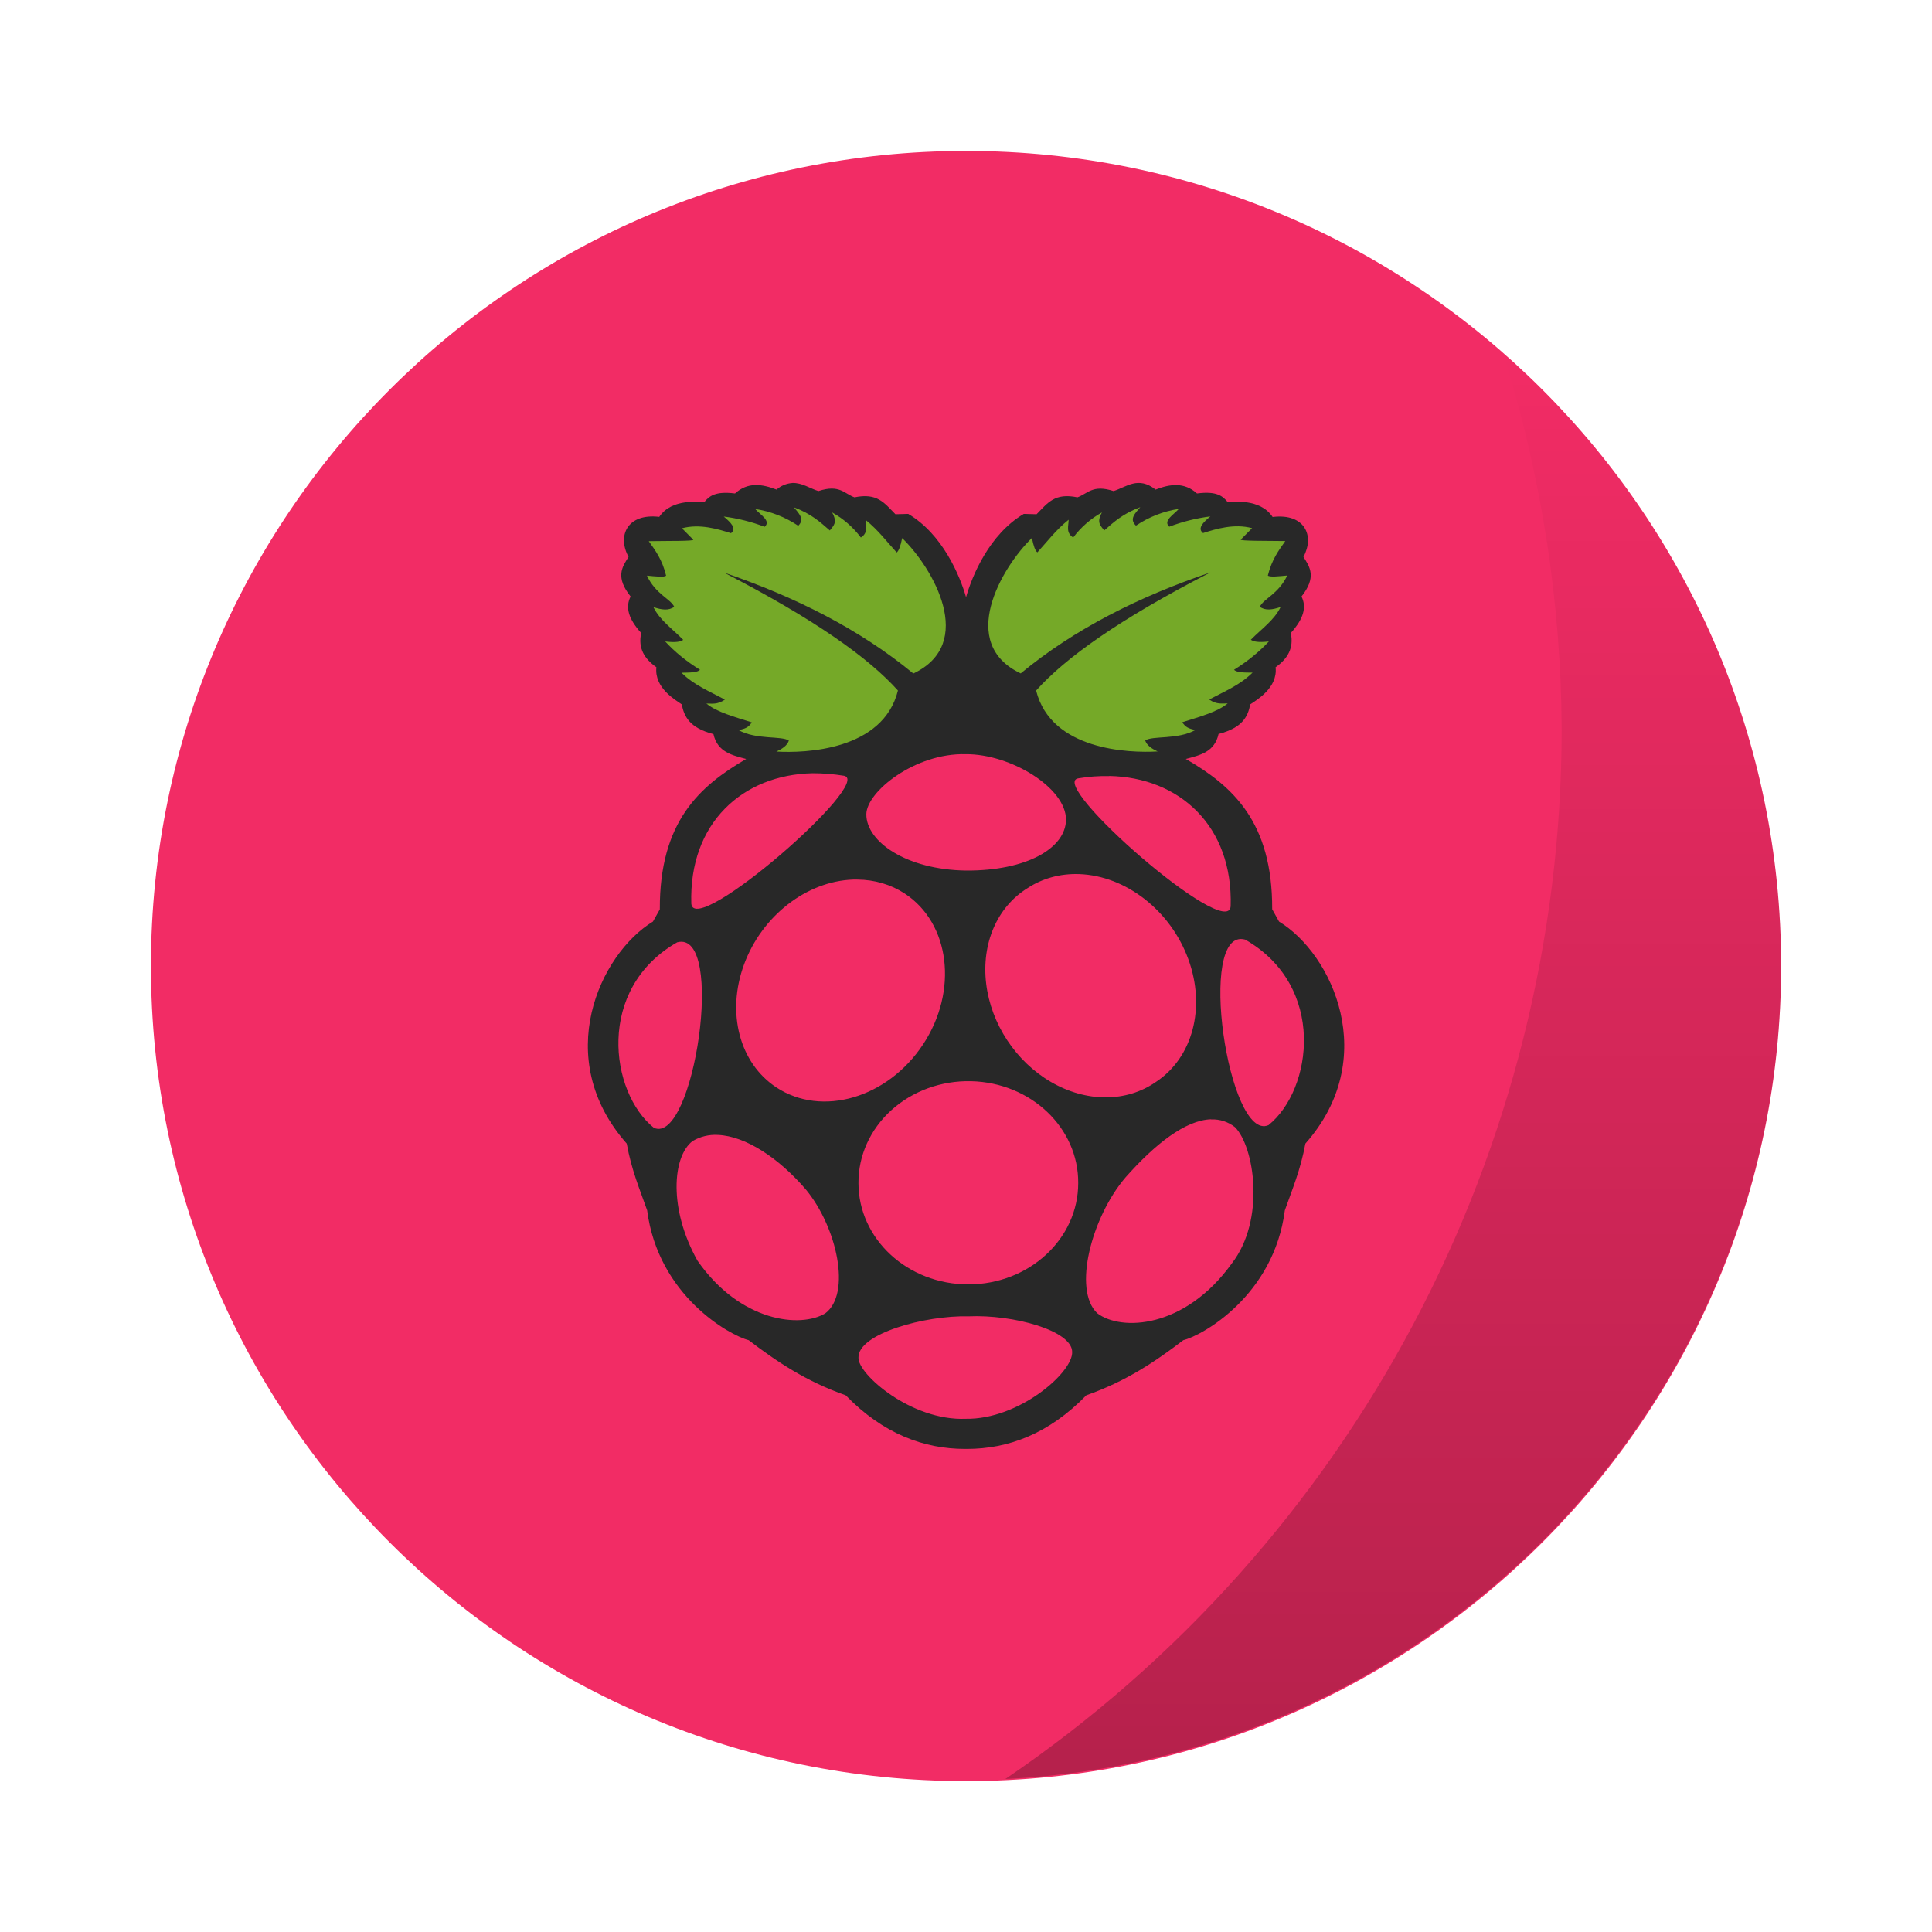
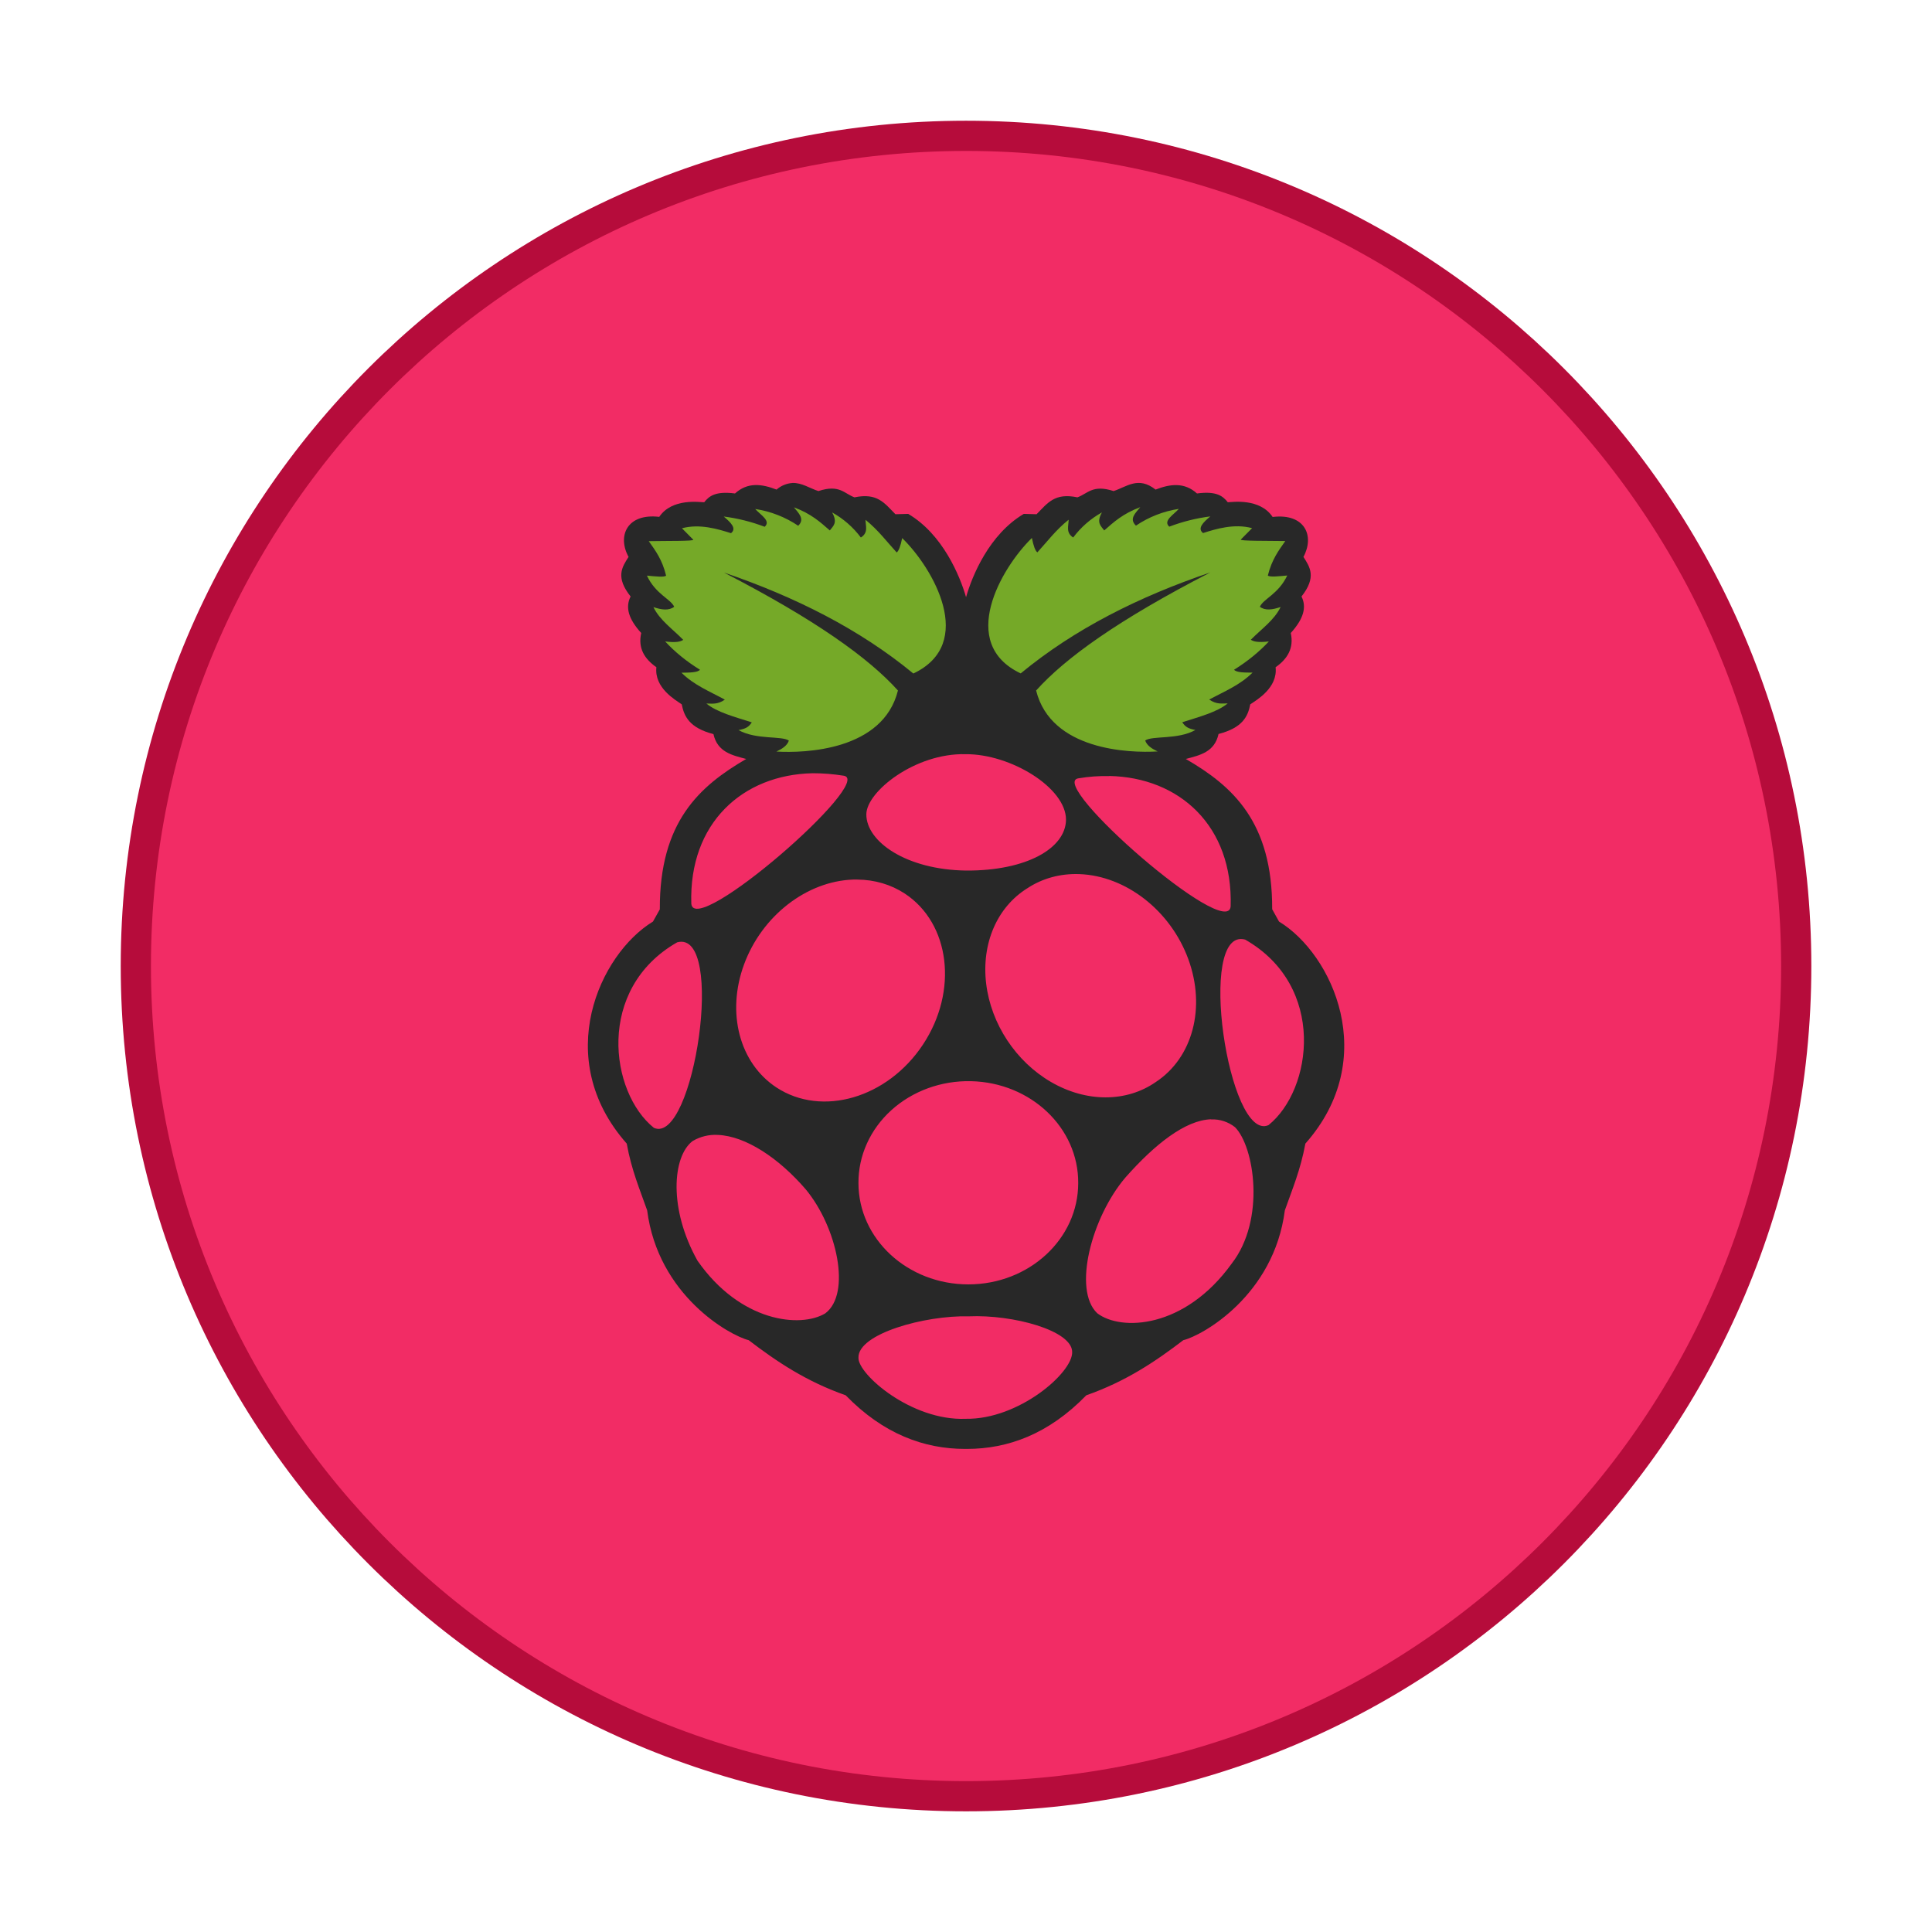
<svg xmlns="http://www.w3.org/2000/svg" width="64" height="64" version="1.1" viewBox="0 0 16.933 16.933">
-   <defs>
-     <linearGradient id="a" x1="45.628" x2="45.628" y1="57.955" y2="12.461" gradientTransform="matrix(.26458 0 0 .26458 0 280.07)" gradientUnits="userSpaceOnUse">
-       <stop offset="0" />
-       <stop stop-opacity="0" offset="1" />
-     </linearGradient>
-   </defs>
-   <g transform="matrix(1.0385 0 0 1.0385 -.32619 -.32516)" stroke-width=".927">
-     <path d="m8.467 1.587a6.879 6.879 0 1 1 0 13.758 6.879 6.879 0 0 1 0-13.758z" fill="#f22c65" />
-     <path transform="translate(0,-280.07)" d="m12.997 283.36a10.716 10.716 0 0 1 0.497 3.185 10.716 10.716 0 0 1-4.695 8.852 6.88 6.88 0 0 0 6.547-6.867 6.88 6.88 0 0 0-2.349-5.17z" fill="url(#a)" opacity=".25" style="paint-order:stroke markers fill" />
+   <g transform="matrix(1.0385 0 0 1.0385 -.32619 -.32516)" fill="#f22c65" stroke-width=".927">
+     <path d="m8.467 1.587a6.879 6.879 0 1 1 0 13.758 6.879 6.879 0 0 1 0-13.758z" stroke="#b60c3b" stroke-width=".51" />
+     <path d="m8.467 1.587a6.879 6.879 0 1 1 0 13.758 6.879 6.879 0 0 1 0-13.758z" />
  </g>
  <g stroke-width=".103">
    <path d="M6.946 4.233a.236.236 0 0 0-.14.058c-.129-.05-.253-.067-.364.034-.172-.022-.227.023-.27.077-.037 0-.282-.039-.394.128-.281-.033-.37.166-.269.351-.057.089-.117.177.018.347-.048.094-.019.197.093.32-.03.134.029.227.133.3-.02.181.167.287.222.325.021.105.066.206.278.261.035.158.163.185.287.218-.409.238-.76.55-.757 1.318l-.06.107c-.468.285-.89 1.2-.23 1.946.042.233.114.4.179.585.096.747.724 1.097.89 1.138.242.185.5.36.85.483.33.34.688.47 1.047.47h.015c.36 0 .717-.13 1.047-.47.35-.123.608-.298.85-.483.166-.04.794-.391.89-1.138.065-.185.137-.352.18-.585.66-.745.238-1.661-.231-1.946l-.06-.108c.003-.767-.348-1.08-.757-1.317.124-.033.252-.06.287-.219.212-.055.257-.154.278-.26.056-.038.242-.144.222-.325.104-.073.162-.167.133-.3.112-.124.141-.226.094-.32.134-.17.074-.258.017-.347.1-.185.012-.384-.27-.35-.112-.168-.356-.13-.393-.129-.043-.054-.098-.1-.27-.077-.11-.1-.235-.084-.363-.034-.152-.12-.253-.024-.368.013-.184-.06-.226.022-.317.055-.2-.042-.261.05-.358.148l-.112-.003c-.303.179-.453.543-.506.73-.054-.187-.204-.551-.507-.73l-.112.003c-.097-.098-.158-.19-.359-.148-.09-.033-.132-.116-.316-.055-.076-.024-.145-.074-.227-.071zM8.463 6.61c.394-.003.881.294.88.575-.003.248-.343.448-.876.445-.523-.007-.875-.253-.874-.493.001-.198.427-.538.87-.527zm-1.34.167c.089 0 .18.007.273.022.273.046-1.313 1.43-1.337 1.121-.022-.705.449-1.131 1.065-1.143zm2.598.024c.616.012 1.087.438 1.065 1.143-.024.31-1.61-1.076-1.336-1.122.093-.016.183-.022.271-.02zm-.262.86a1.019.864 55.966 0 1 .67 1.823 1.019.864 55.966 1 1-1.123-1.7 1.019.864 55.966 0 1 .453-.123zm-1.945.048a.864 1.019 34.034 0 1 .415.122.864 1.019 34.034 1 1-1.124 1.7.864 1.019 34.034 0 1 .672-1.822.864 1.019 34.034 0 1 .037 0zm3.399.526c.715.408.59 1.316.205 1.626-.35.156-.636-1.742-.205-1.626zm-4.978.024c.43-.116.146 1.781-.204 1.626-.386-.31-.51-1.218.204-1.626zM8.51 9.476a.963.888 0 0 1 .94.893.963.888 0 1 1-1.926 0 .963.888 0 0 1 .986-.893zm2.105.335a.316.316 0 0 1 .209.068c.17.17.27.812-.029 1.196-.412.572-.97.594-1.178.435-.217-.205-.05-.842.247-1.19.256-.29.525-.503.75-.51zm-4.323.136c.243.01.533.202.77.477.275.332.401.915.171 1.087-.217.131-.745.077-1.12-.462-.254-.453-.22-.913-.043-1.048a.389.389 0 0 1 .222-.054zm2.199 1.59c.387-.017.905.124.906.312.007.182-.47.594-.932.586-.478.02-.947-.392-.941-.535-.007-.21.582-.373.967-.363z" fill="#282828" />
    <path d="M6.957 4.445c.042.052.1.104.039.163a.92.92 0 0 0-.377-.147c.046.052.141.104.083.156a1.562 1.562 0 0 0-.359-.09c.063.053.116.105.064.146-.115-.036-.274-.085-.43-.043l.099.1c.01.014-.23.01-.39.013.058.082.118.161.152.302-.015.016-.094.007-.168 0 .076.163.208.204.239.273-.047.036-.111.027-.182.003.055.115.17.193.261.287-.023.016-.063.026-.158.014.084.091.185.174.305.248-.02.025-.094.025-.162.026.109.109.25.165.38.236-.065.045-.112.034-.162.034.093.077.251.118.398.165-.028.044-.056.056-.116.068.156.087.378.048.441.092-.015.044-.058.072-.109.096.25.015.934-.009 1.065-.535-.256-.285-.723-.62-1.525-1.034.624.213 1.188.496 1.66.885.555-.263.173-.924-.098-1.187-.014.07-.03.113-.048.126-.088-.096-.16-.194-.273-.286 0 .054.027.112-.041.155a.802.802 0 0 0-.252-.22c.052.092.008.12-.02.158-.083-.072-.162-.146-.316-.203zm3.037 0c-.153.057-.233.131-.316.204-.028-.039-.072-.066-.02-.158a.802.802 0 0 0-.252.22c-.067-.043-.04-.102-.04-.156-.114.092-.186.19-.274.286-.018-.012-.034-.056-.048-.126-.27.263-.653.925-.098 1.187.472-.39 1.037-.673 1.662-.885-.804.414-1.27.749-1.527 1.035.131.525.815.549 1.065.534-.051-.024-.094-.052-.109-.096.063-.044.286-.005.44-.092-.059-.012-.087-.024-.115-.068.147-.047.305-.088.398-.165-.05 0-.097.011-.162-.034.131-.07.271-.127.38-.236-.068 0-.141 0-.162-.025.12-.075.221-.158.305-.248-.095.011-.135.001-.158-.015.091-.093.206-.172.261-.287-.07.024-.135.034-.182-.002.031-.07.163-.111.24-.274-.075.007-.154.016-.17 0 .035-.14.095-.22.153-.302-.16-.002-.4 0-.39-.013l.099-.1c-.156-.042-.315.006-.43.043-.052-.041 0-.093.064-.146a1.562 1.562 0 0 0-.36.09c-.057-.052.038-.104.084-.156a.92.92 0 0 0-.376.147c-.063-.06-.004-.11.038-.162z" fill="#75a928" />
  </g>
</svg>
